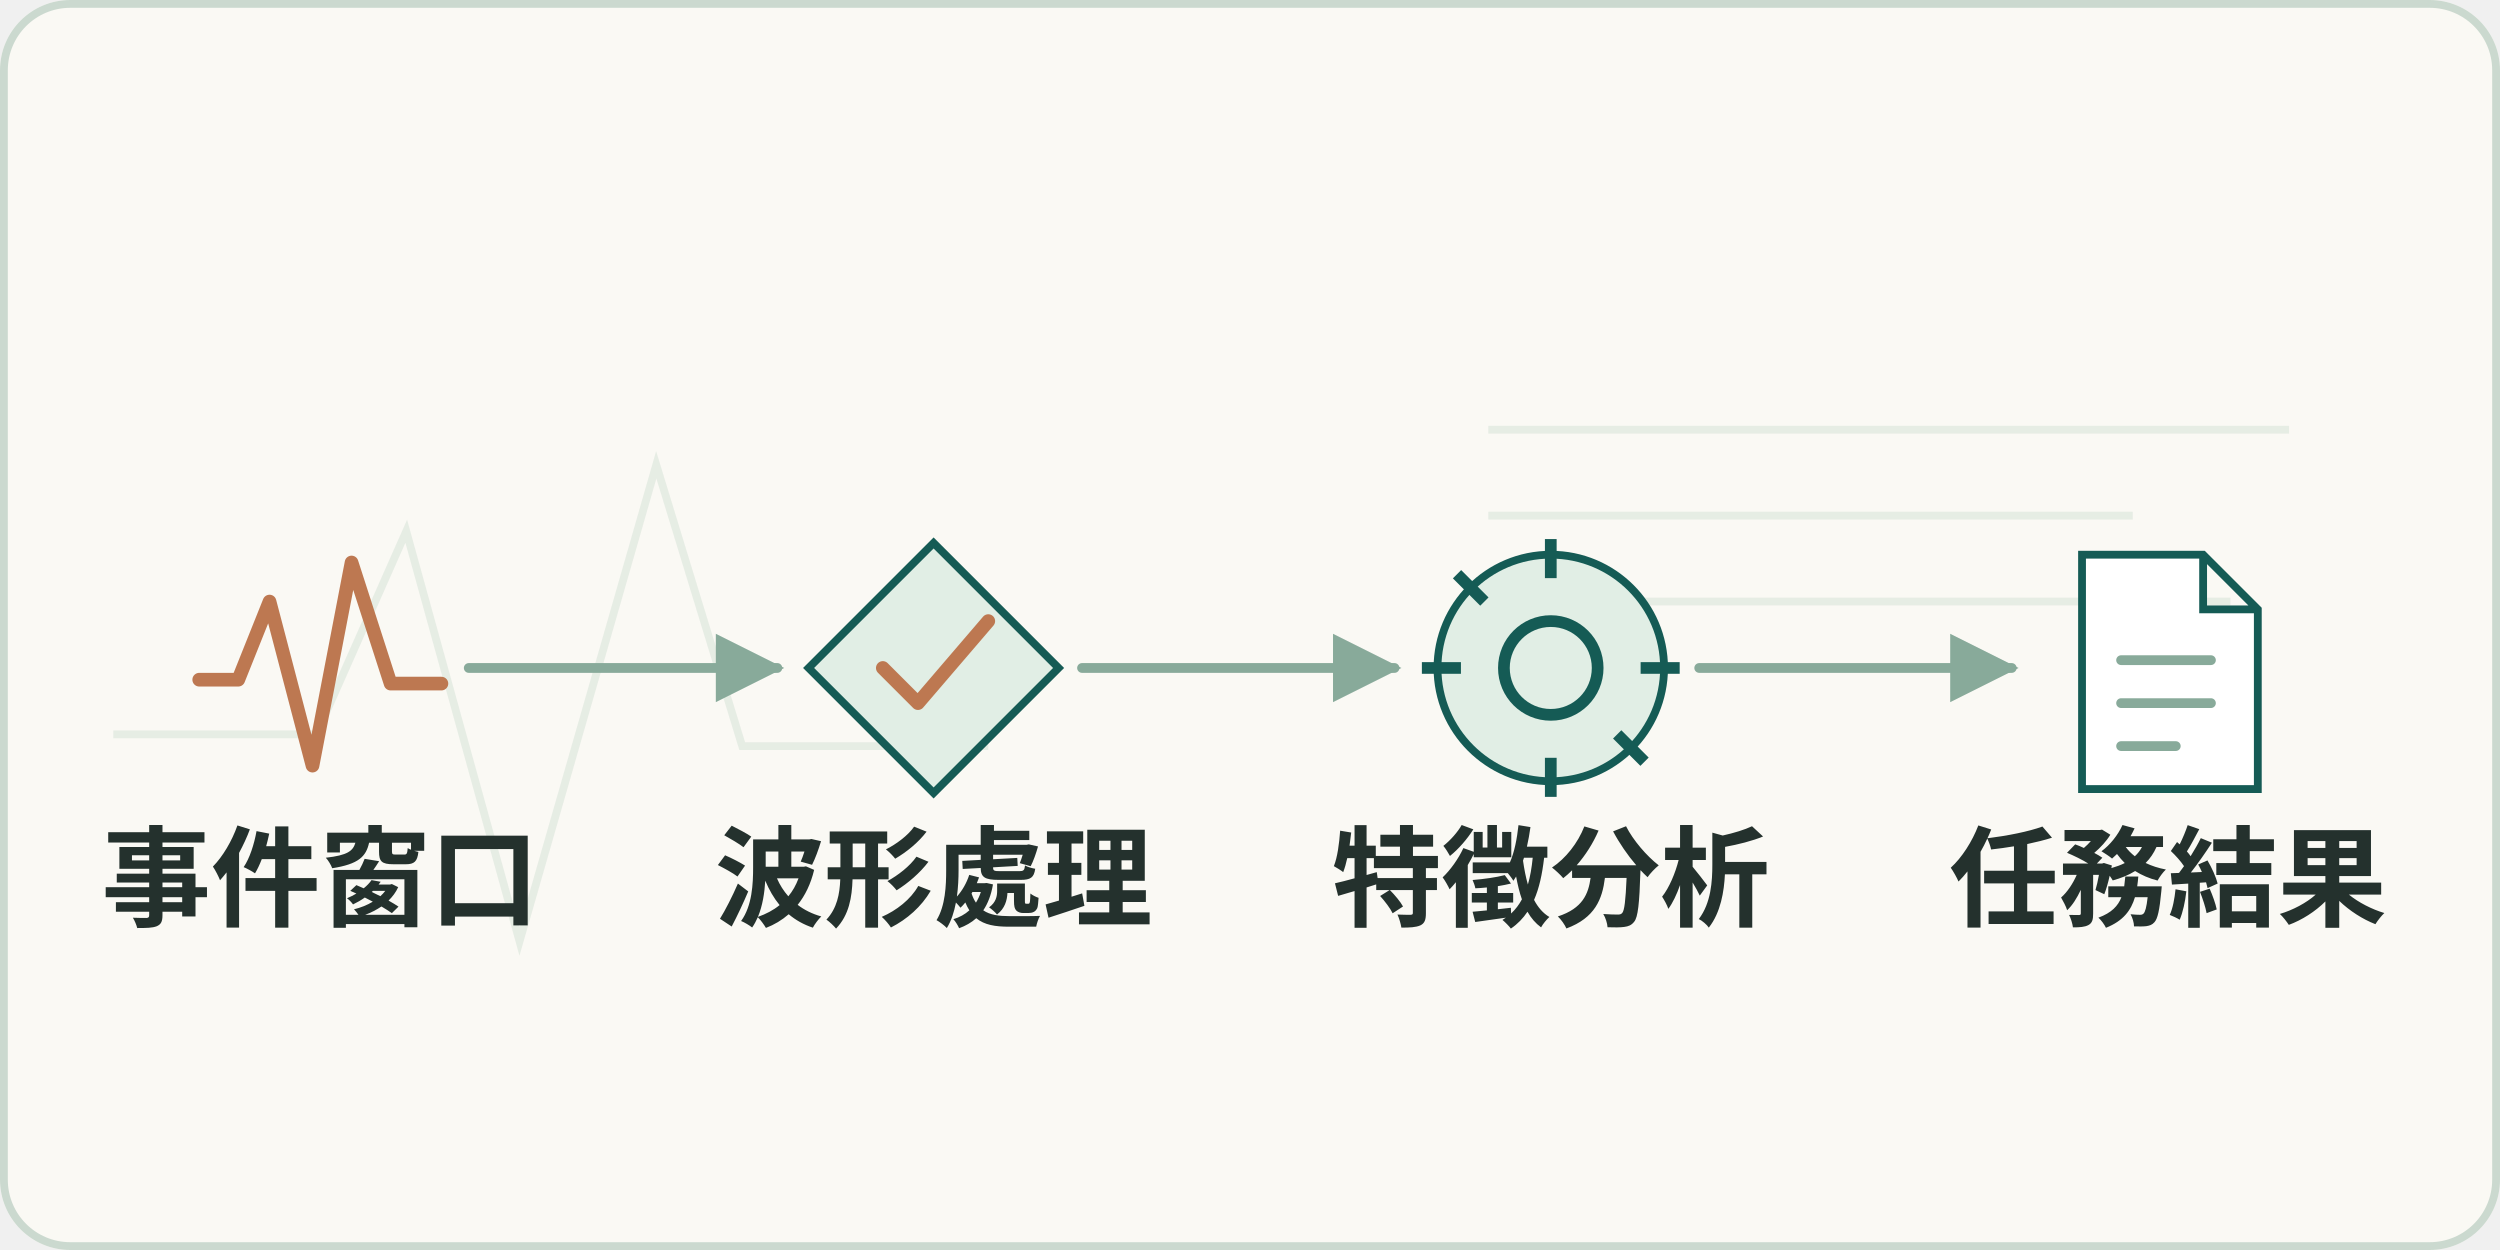
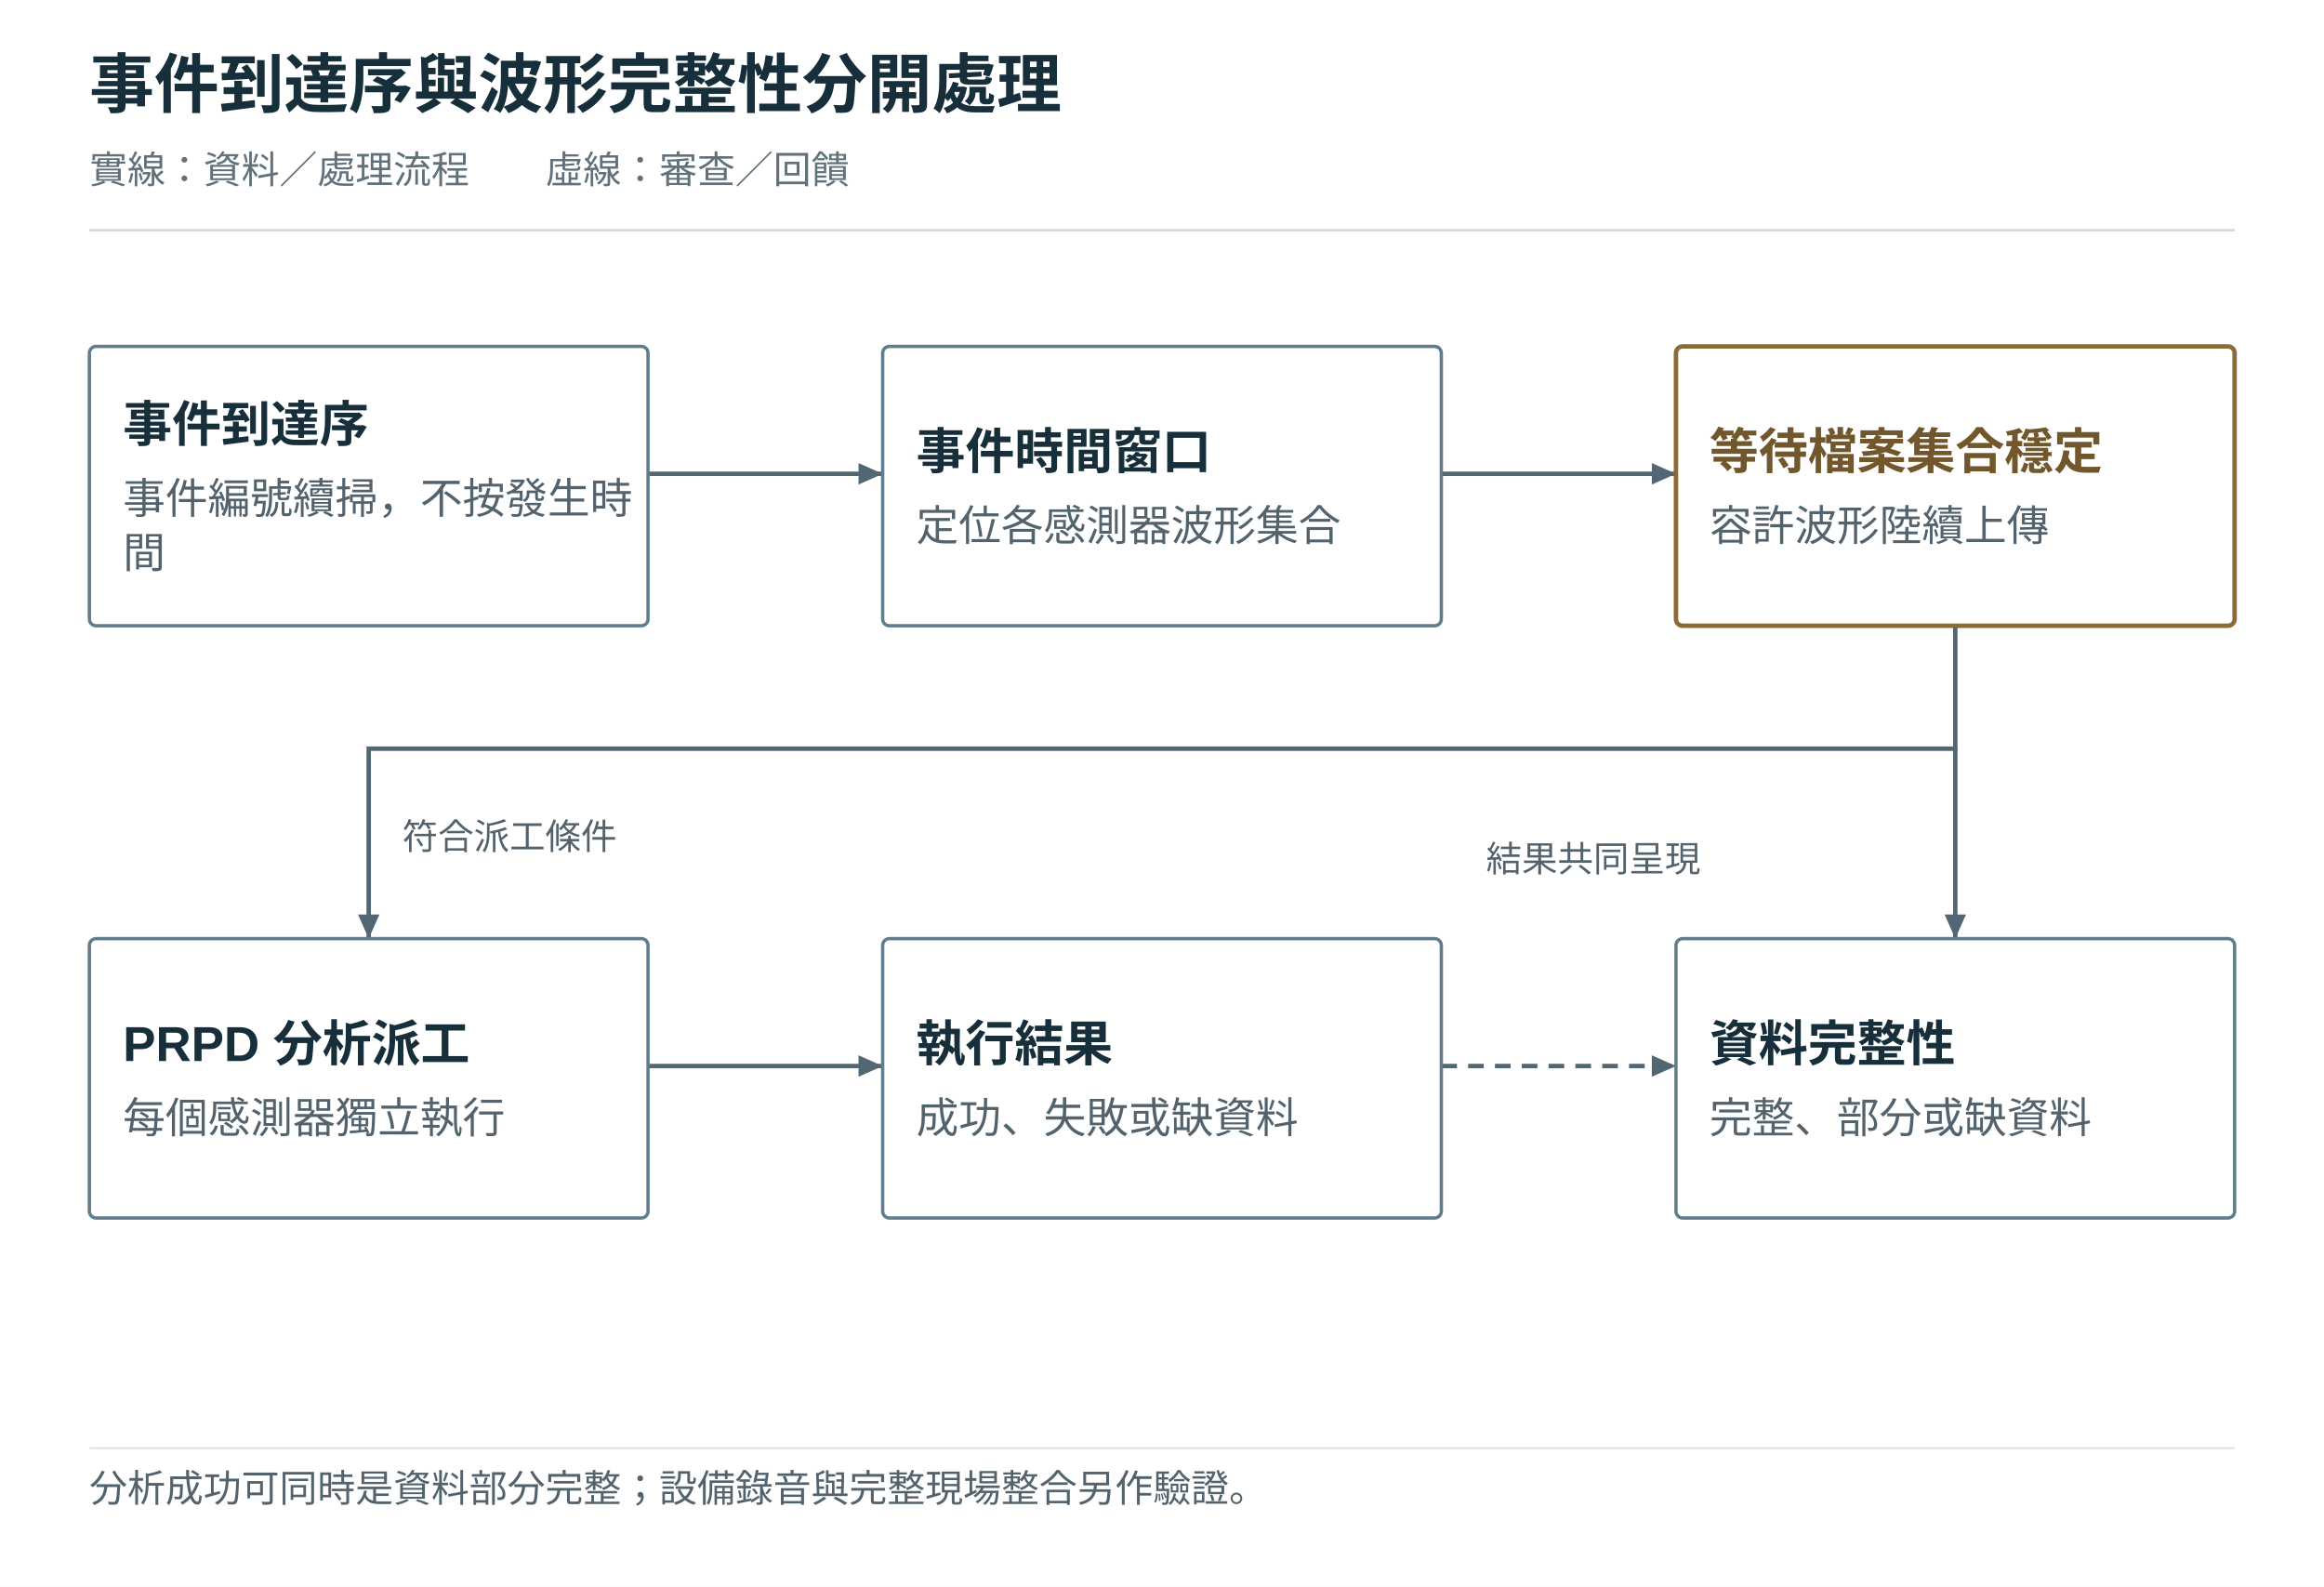
- <svg xmlns="http://www.w3.org/2000/svg" viewBox="0 0 640 320" role="img" aria-labelledby="title desc">
+ <svg xmlns="http://www.w3.org/2000/svg" viewBox="0 0 1040 710" role="img" aria-labelledby="title desc" lang="zh-Hant">
  <defs>
-     <marker id="arrow-pd-event-analysis" viewBox="0 0 10 10" refX="9" refY="5" markerWidth="7" markerHeight="7" orient="auto-start-reverse">
-       <path d="M0 0L10 5 0 10Z" fill="#88aa9a" />
+     <marker id="pd-event-analysis-zh" viewBox="0 0 10 10" refX="9" refY="5" markerWidth="6" markerHeight="6" orient="auto">
+       <path d="M0 1L9 5L0 9Z" fill="#526773" />
    </marker>
  </defs>
-   <rect width="640" height="320" rx="18" fill="#faf9f4" />
-   <rect x="1" y="1" width="638" height="318" rx="17" fill="none" stroke="#cbd9cf" stroke-width="2" />
-   <g opacity=".65">
-     <path d="M29 188h52l23-52 29 105 35-122 22 72h63" fill="none" stroke="#dce6dc" stroke-width="2" />
-     <path d="M381 110h205M381 132h165M381 154h190" fill="none" stroke="#dce6dc" stroke-width="2" />
-   </g>
-   <path d="M120.0 171.0 Q159.5 171.0 199.0 171.0" fill="none" stroke="#88aa9a" stroke-width="2.5" stroke-linecap="round" marker-end="url(#arrow-pd-event-analysis)" />
-   <path d="M277.0 171.0 Q317.0 171.0 357.0 171.0" fill="none" stroke="#88aa9a" stroke-width="2.5" stroke-linecap="round" marker-end="url(#arrow-pd-event-analysis)" />
-   <path d="M435.0 171.0 Q475.0 171.0 515.0 171.0" fill="none" stroke="#88aa9a" stroke-width="2.5" stroke-linecap="round" marker-end="url(#arrow-pd-event-analysis)" />
-   <g transform="translate(82 171)">
-     <path d="M-31 3h10l8-20 11 42 10-52 10 31h13" fill="none" stroke="#bd7851" stroke-width="3.5" stroke-linecap="round" stroke-linejoin="round" />
-     <text x="0" y="64" text-anchor="middle" fill="#24312d" font-family="Noto Sans TC,Microsoft JhengHei,Arial,sans-serif" font-weight="700" font-size="28">事件窗口</text>
-   </g>
-   <g transform="translate(239 171)">
-     <path d="M0-32 32 0 0 32-32 0Z" fill="#e1eee5" stroke="#155b55" stroke-width="2" />
-     <path d="m-13 0 9 9 18-21" fill="none" stroke="#bd7851" stroke-width="3.5" stroke-linecap="round" stroke-linejoin="round" />
-     <text x="0" y="64" text-anchor="middle" fill="#24312d" font-family="Noto Sans TC,Microsoft JhengHei,Arial,sans-serif" font-weight="700" font-size="28">波形處理</text>
-   </g>
-   <g transform="translate(397 171)">
-     <circle r="29" fill="#e1eee5" stroke="#155b55" stroke-width="2" />
-     <circle r="12" fill="none" stroke="#155b55" stroke-width="3" />
-     <path d="M0-23v-10M0 23v10M-23 0h-10M23 0h10M-17-17l-7-7M17 17l7 7" stroke="#155b55" stroke-width="3" />
-     <text x="0" y="64" text-anchor="middle" fill="#24312d" font-family="Noto Sans TC,Microsoft JhengHei,Arial,sans-serif" font-weight="700" font-size="28">特徵分析</text>
-   </g>
-   <g transform="translate(555 171)">
-     <path d="M-22-29h31l14 14v46h-45zM9-29v14h14" fill="#fff" stroke="#155b55" stroke-width="2" />
-     <path d="M-12-2h23M-12 9h23M-12 20h14" stroke="#88aa9a" stroke-width="2.5" stroke-linecap="round" />
-     <text x="0" y="64" text-anchor="middle" fill="#24312d" font-family="Noto Sans TC,Microsoft JhengHei,Arial,sans-serif" font-weight="700" font-size="28">任務結果</text>
+   <rect width="1040" height="710" fill="#fff" />
+   <g font-family="Arial,Microsoft JhengHei,sans-serif">
+     <text x="40" y="48" fill="#172e3b" font-size="29" font-weight="600">
+       <tspan x="40" dy="0">事件到達序與波形完整性分開處理</tspan>
+     </text>
+     <text x="40" y="82" fill="#61717a" font-size="17">
+       <tspan x="40" dy="0">實線：資料／處理流程　　虛線：審查／回饋</tspan>
+     </text>
+     <path d="M40 103H1000" stroke="#ccd5da" />
+     <path d="M290 212H395" fill="none" stroke="#526773" stroke-width="2" marker-end="url(#pd-event-analysis-zh)" />
+     <path d="M645 212H750" fill="none" stroke="#526773" stroke-width="2" marker-end="url(#pd-event-analysis-zh)" />
+     <path d="M875 270V335H165V420" fill="none" stroke="#526773" stroke-width="2" marker-end="url(#pd-event-analysis-zh)" />
+     <path d="M290 477H395" fill="none" stroke="#526773" stroke-width="2" marker-end="url(#pd-event-analysis-zh)" />
+     <path d="M875 335V420" fill="none" stroke="#526773" stroke-width="2" marker-end="url(#pd-event-analysis-zh)" />
+     <path d="M645 477H750" fill="none" stroke="#526773" stroke-width="2" stroke-dasharray="7 5" marker-end="url(#pd-event-analysis-zh)" />
+     <rect x="40" y="155" width="250" height="125" rx="3" fill="#fff" stroke="#617d8c" stroke-width="1.5" />
+     <text x="55" y="197.6" fill="#172e3b" font-size="22" font-weight="600">
+       <tspan x="55" dy="0">事件到達序</tspan>
+     </text>
+     <text x="55" y="229.76" fill="#52636d" font-size="19">
+       <tspan x="55" dy="0">事件編號續掃，不按發生時</tspan>
+       <tspan x="55" dy="24.32">間</tspan>
+     </text>
+     <rect x="395" y="155" width="250" height="125" rx="3" fill="#fff" stroke="#617d8c" stroke-width="1.5" />
+     <text x="410" y="209.76" fill="#172e3b" font-size="22" font-weight="600">
+       <tspan x="410" dy="0">事件時間窗口</tspan>
+     </text>
+     <text x="410" y="241.92" fill="#52636d" font-size="19">
+       <tspan x="410" dy="0">定位各感測器波形集合</tspan>
+     </text>
+     <rect x="750" y="155" width="250" height="125" rx="3" fill="#fff" stroke="#8c6b37" stroke-width="2" />
+     <text x="765" y="209.76" fill="#71572b" font-size="22" font-weight="600">
+       <tspan x="765" dy="0">等待檔案集合穩定</tspan>
+     </text>
+     <text x="765" y="241.92" fill="#52636d" font-size="19">
+       <tspan x="765" dy="0">容許波形陸續上傳</tspan>
+     </text>
+     <rect x="395" y="420" width="250" height="125" rx="3" fill="#fff" stroke="#617d8c" stroke-width="1.5" />
+     <text x="410" y="474.76" fill="#172e3b" font-size="22" font-weight="600">
+       <tspan x="410" dy="0">執行結果</tspan>
+     </text>
+     <text x="410" y="506.92" fill="#52636d" font-size="19">
+       <tspan x="410" dy="0">成功、失敗或缺資料</tspan>
+     </text>
+     <rect x="750" y="420" width="250" height="125" rx="3" fill="#fff" stroke="#617d8c" stroke-width="1.5" />
+     <text x="765" y="474.76" fill="#172e3b" font-size="22" font-weight="600">
+       <tspan x="765" dy="0">資料完整性</tspan>
+     </text>
+     <text x="765" y="506.92" fill="#52636d" font-size="19">
+       <tspan x="765" dy="0">完整、部分或缺資料</tspan>
+     </text>
+     <rect x="40" y="420" width="250" height="125" rx="3" fill="#fff" stroke="#617d8c" stroke-width="1.5" />
+     <text x="55" y="474.76" fill="#172e3b" font-size="22" font-weight="600">
+       <tspan x="55" dy="0">PRPD 分析派工</tspan>
+     </text>
+     <text x="55" y="506.92" fill="#52636d" font-size="19">
+       <tspan x="55" dy="0">每個感測器獨立執行</tspan>
+     </text>
+     <rect x="176" y="363" width="108" height="23.48" fill="#fff" />
+     <text x="180" y="380" fill="#52636d" font-size="16">
+       <tspan x="180" dy="0">符合派工條件</tspan>
+     </text>
+     <rect x="661" y="373" width="108" height="23.48" fill="#fff" />
+     <text x="665" y="390" fill="#52636d" font-size="16">
+       <tspan x="665" dy="0">結果共同呈現</tspan>
+     </text>
+     <path d="M40 648H1000" stroke="#e0e5e8" />
+     <text x="40" y="672" fill="#52636d" font-size="17">
+       <tspan x="40" dy="0">分析成功可同時是資料部分完整；設備錄音與完整現場整合另作驗證。</tspan>
+     </text>
  </g>
</svg>
